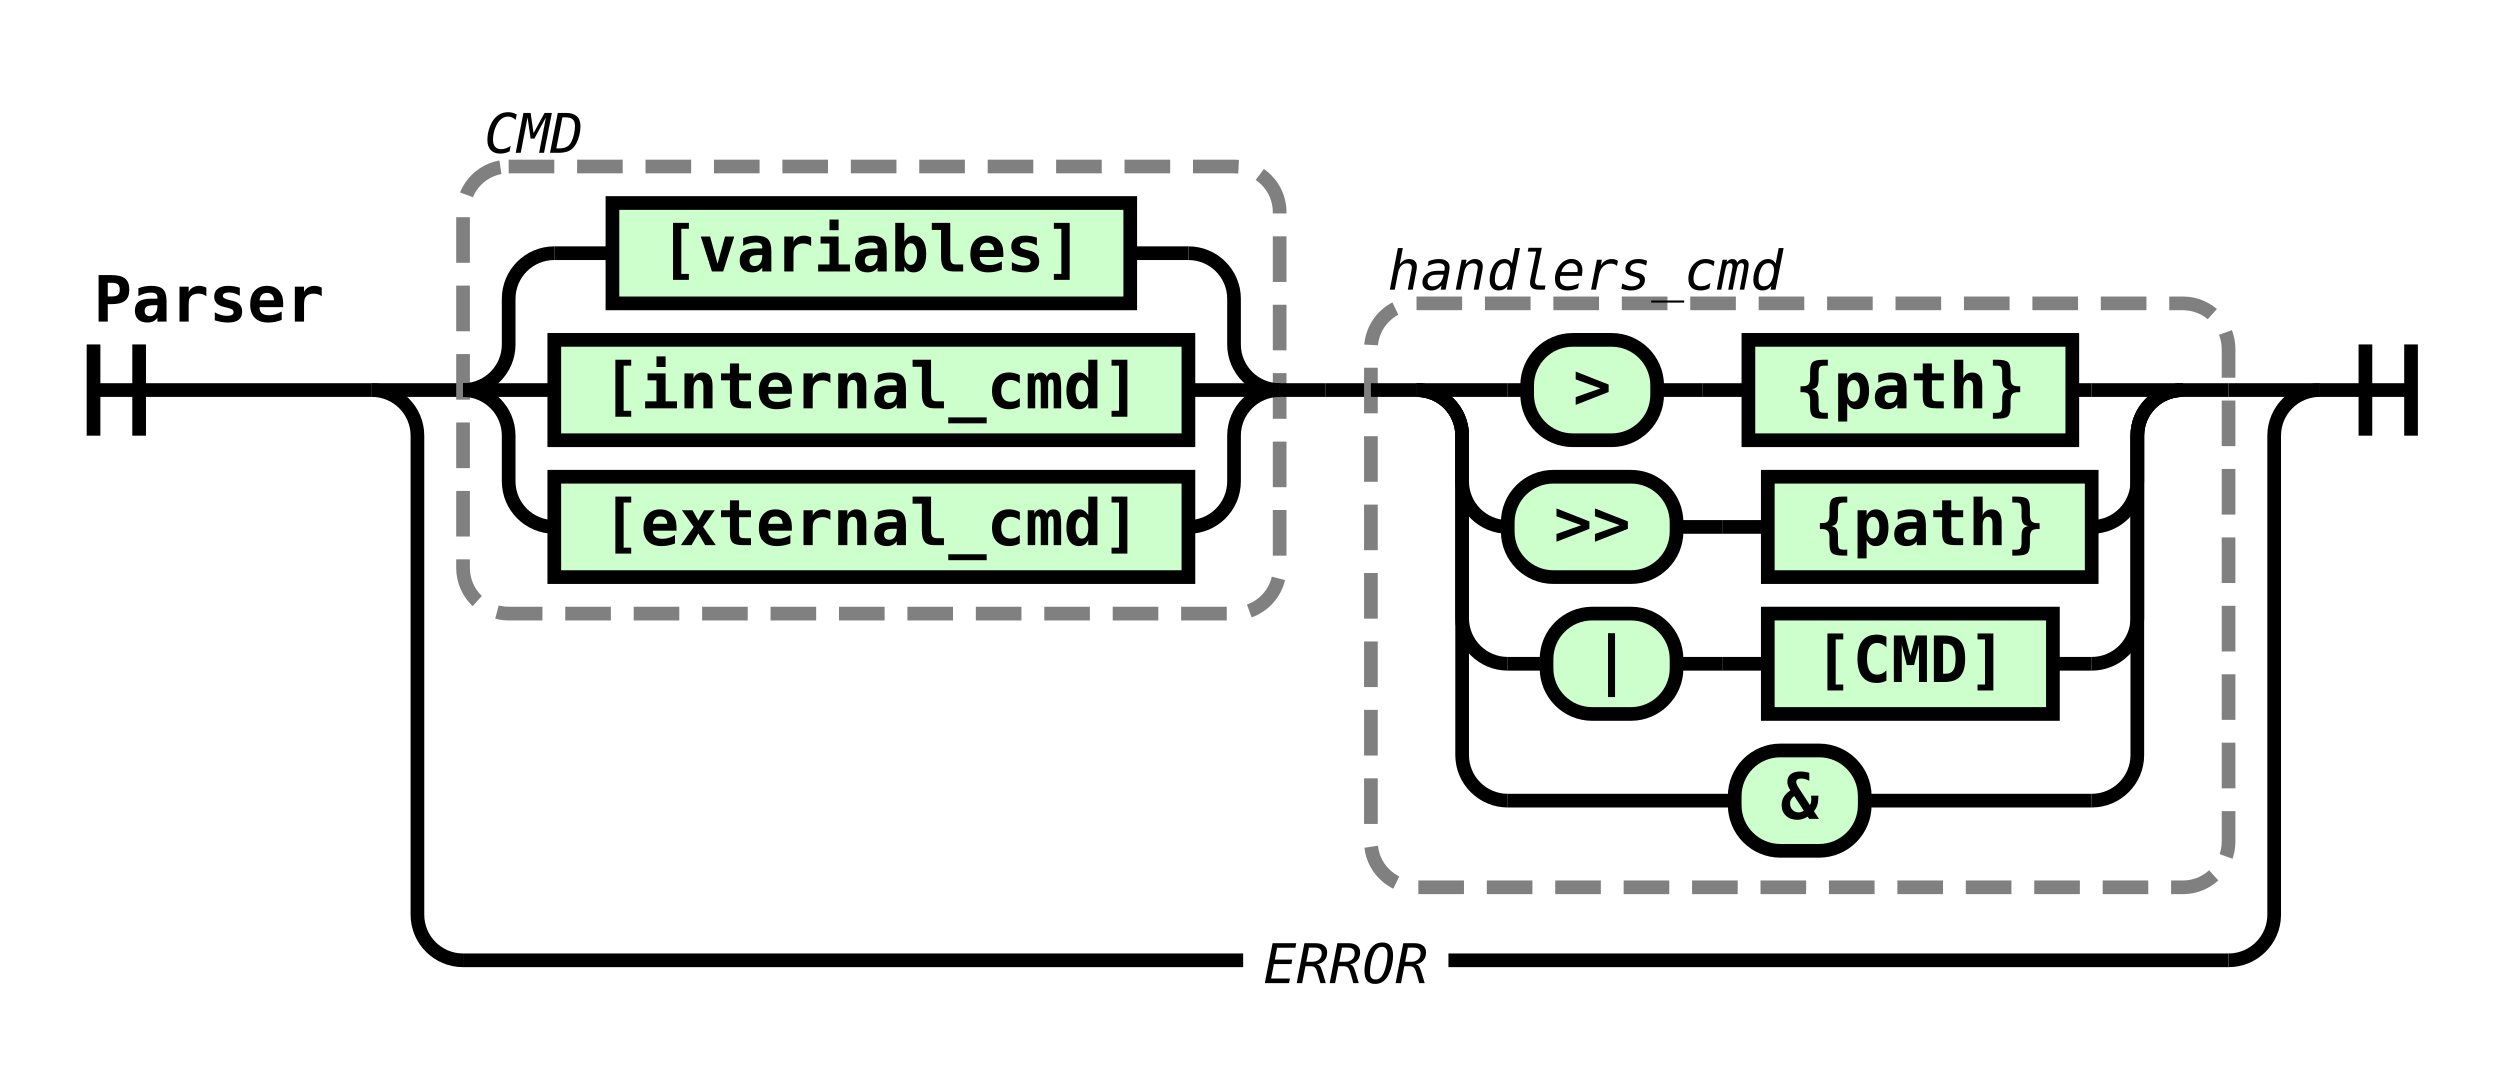
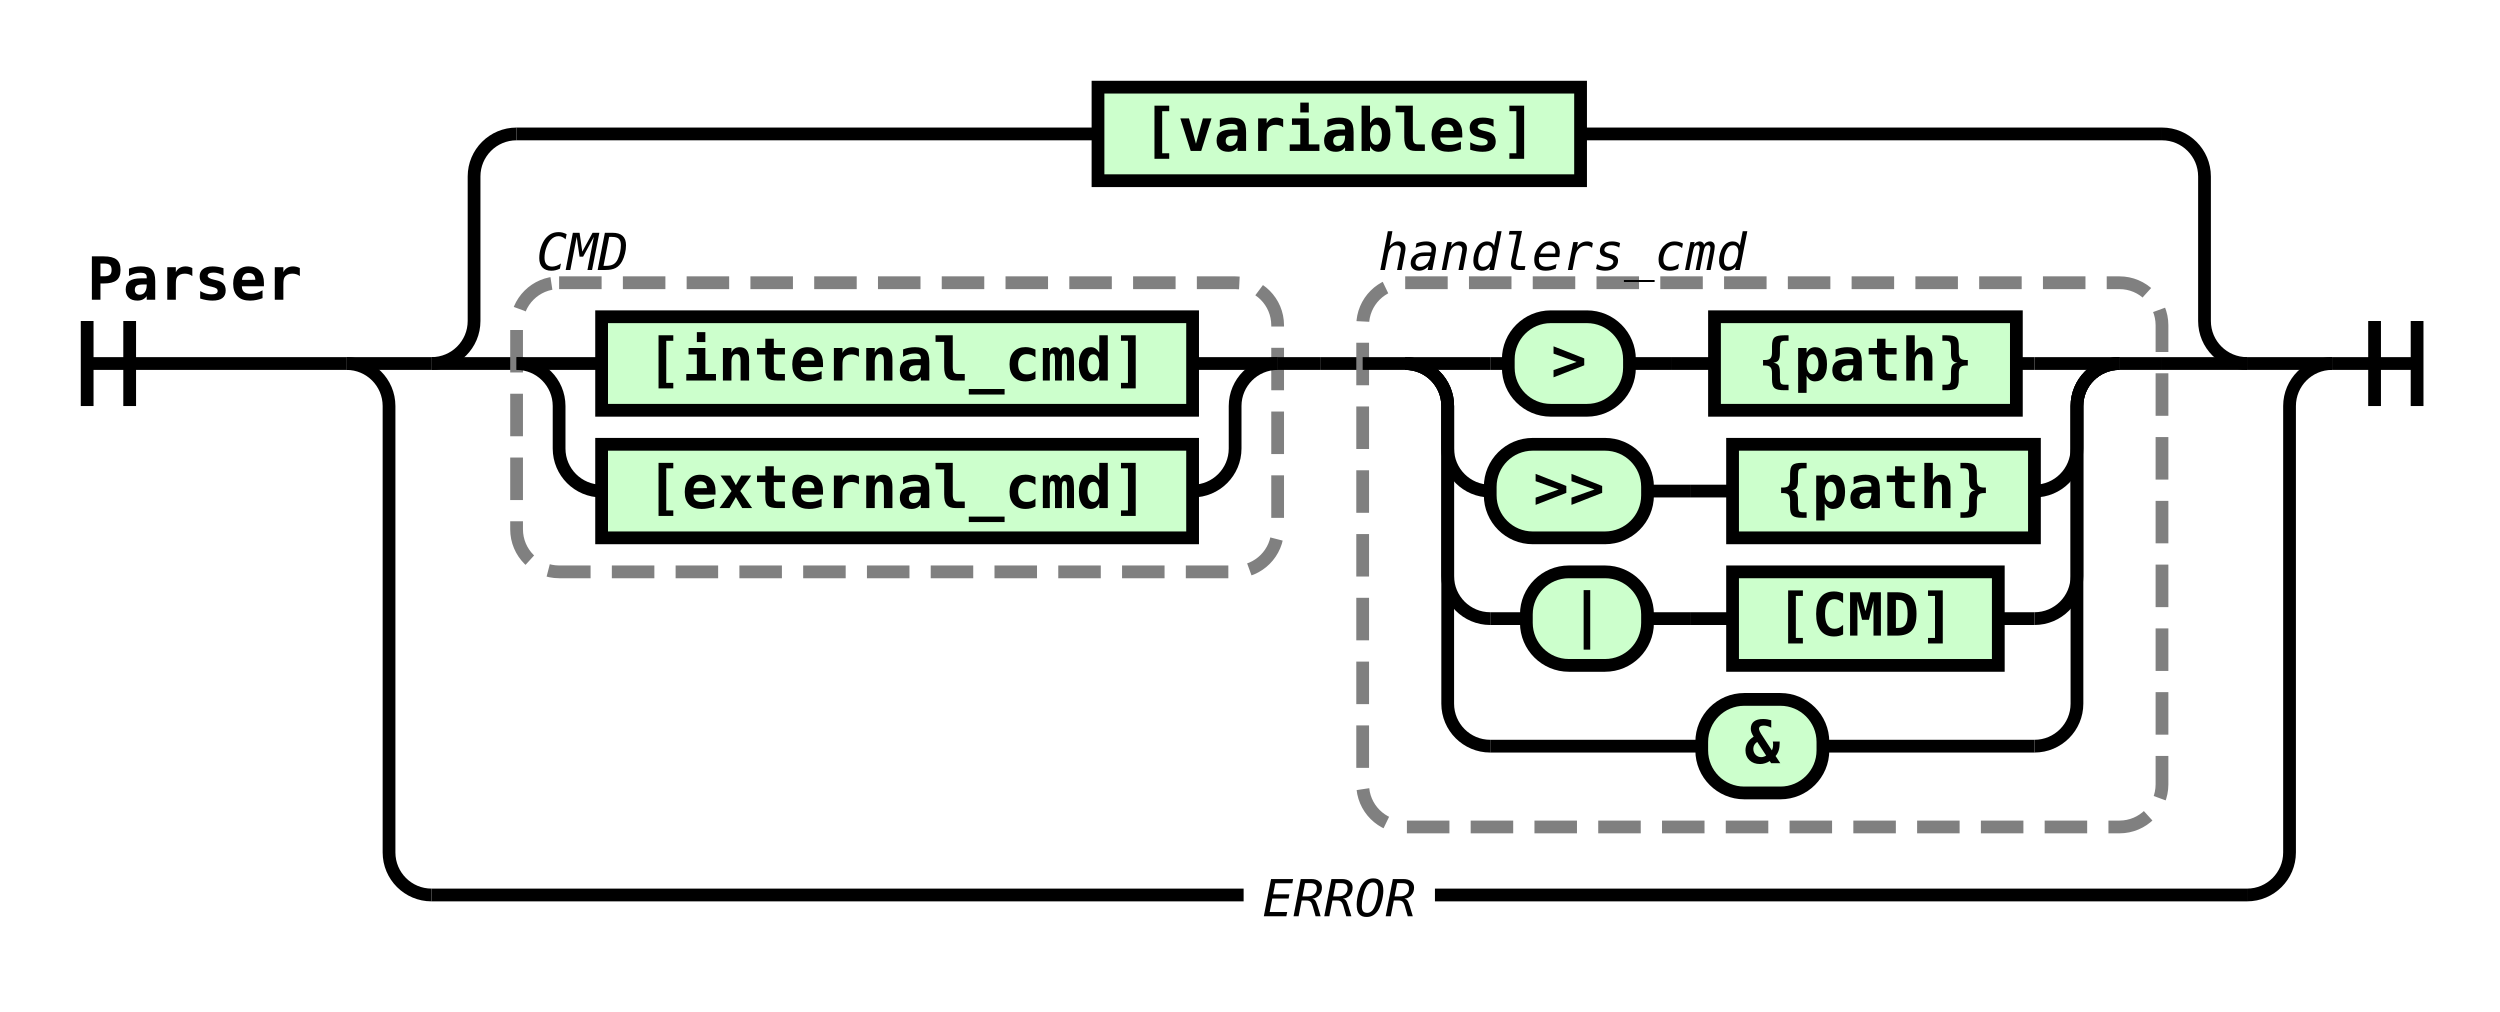
- <svg xmlns="http://www.w3.org/2000/svg" class="railroad-diagram" height="238" viewBox="0 0 548.0 238" width="548.0">
+ <svg xmlns="http://www.w3.org/2000/svg" class="railroad-diagram" height="238" viewBox="0 0 588.0 238" width="588.0">
  <g transform="translate(.5 .5)">
    <style>/*  */
	svg.railroad-diagram {
		background-color:hsl(30,20%,95%);
	}
	svg.railroad-diagram path {
		stroke-width:3;
		stroke:black;
		fill:rgba(0,0,0,0);
	}
	svg.railroad-diagram text {
		font:bold 14px monospace;
		text-anchor:middle;
	}
	svg.railroad-diagram text.label{
		text-anchor:start;
	}
	svg.railroad-diagram text.comment{
		font:italic 12px monospace;
	}
	svg.railroad-diagram rect{
		stroke-width:3;
		stroke:black;
		fill:hsl(120,100%,90%);
	}
	svg.railroad-diagram rect.group-box {
		stroke: gray;
		stroke-dasharray: 10 5;
		fill: none;
	}

/*  */
</style>
    <g>
      <path d="M20 75v20m10 -20v20m-10 -10h61.0" />
      <text style="text-anchor:start" x="20" y="70">Parser</text>
    </g>
    <g>
      <path d="M81.0 85h0.0" />
-       <path d="M508.0 85h0.0" />
+       <path d="M548.0 85h0.0" />
      <path d="M81.0 85h20" />
      <g>
        <path d="M101.0 85h0.0" />
-         <path d="M488.0 85h0.0" />
+         <path d="M528.0 85h0.0" />
+         <path d="M101.0 85a10 10 0 0 0 10 -10v-34a10 10 0 0 1 10 -10" />
+         <g class="non-terminal ">
+           <path d="M121.0 31h136.75" />
+           <path d="M371.25 31h136.75" />
+           <rect height="22" width="113.5" x="257.75" y="20" />
+           <text x="314.5" y="35">[variables]</text>
+         </g>
+         <path d="M508.0 31a10 10 0 0 1 10 10v34a10 10 0 0 0 10 10" />
+         <path d="M101.0 85h20" />
        <g>
-           <path d="M101.0 85h0.0" />
-           <path d="M280.0 85h0.0" />
-           <rect class="group-box" height="98" rx="10" ry="10" width="179.0" x="101.0" y="36" />
+           <path d="M121.0 85h0.0" />
+           <path d="M508.0 85h0.0" />
          <g>
-             <path d="M101.0 85h0.0" />
-             <path d="M280.0 85h0.0" />
-             <path d="M101.0 85a10 10 0 0 0 10 -10v-10a10 10 0 0 1 10 -10" />
+             <path d="M121.0 85h0.0" />
+             <path d="M300.0 85h0.0" />
+             <rect class="group-box" height="68" rx="10" ry="10" width="179.0" x="121.0" y="66" />
+             <g>
+               <path d="M121.0 85h0.0" />
+               <path d="M300.0 85h0.0" />
+               <path d="M121.0 85h20" />
+               <g class="non-terminal ">
+                 <path d="M141.0 85h0.0" />
+                 <path d="M280.0 85h0.0" />
+                 <rect height="22" width="139.0" x="141.0" y="74" />
+                 <text x="210.5" y="89">[internal_cmd]</text>
+               </g>
+               <path d="M280.0 85h20" />
+               <path d="M121.0 85a10 10 0 0 1 10 10v10a10 10 0 0 0 10 10" />
+               <g class="non-terminal ">
+                 <path d="M141.0 115h0.0" />
+                 <path d="M280.0 115h0.0" />
+                 <rect height="22" width="139.0" x="141.0" y="104" />
+                 <text x="210.5" y="119">[external_cmd]</text>
+               </g>
+               <path d="M280.0 115a10 10 0 0 0 10 -10v-10a10 10 0 0 1 10 -10" />
+             </g>
            <g class="non-terminal ">
-               <path d="M121.0 55h12.75" />
-               <path d="M247.25 55h12.75" />
-               <rect height="22" width="113.5" x="133.75" y="44" />
-               <text x="190.5" y="59">[variables]</text>
+               <path d="M121.0 58h0.0" />
+               <path d="M152.0 58h0.0" />
+               <text class="comment" x="136.5" y="63">CMD</text>
            </g>
-             <path d="M260.0 55a10 10 0 0 1 10 10v10a10 10 0 0 0 10 10" />
-             <path d="M101.0 85h20" />
+           </g>
+           <path d="M300.0 85h10" />
+           <path d="M310.0 85h10" />
+           <g>
+             <path d="M320.0 85h0.0" />
+             <path d="M508.0 85h0.0" />
+             <rect class="group-box" height="128" rx="10" ry="10" width="188.0" x="320.0" y="66" />
+             <g>
+               <path d="M320.0 85h10.0" />
+               <path d="M498.0 85h10.0" />
+               <g>
+                 <path d="M330.0 85h0.0" />
+                 <path d="M498.0 85h0.0" />
+                 <path d="M330.0 85h20" />
+                 <g>
+                   <path d="M350.0 85h4.25" />
+                   <path d="M473.75 85h4.25" />
+                   <g class="terminal ">
+                     <path d="M354.25 85h0.0" />
+                     <path d="M382.75 85h0.0" />
+                     <rect height="22" rx="10" ry="10" width="28.5" x="354.25" y="74" />
+                     <text x="368.5" y="89">&gt;</text>
+                   </g>
+                   <path d="M382.75 85h10" />
+                   <path d="M392.75 85h10" />
+                   <g class="non-terminal ">
+                     <path d="M402.75 85h0.0" />
+                     <path d="M473.75 85h0.0" />
+                     <rect height="22" width="71.0" x="402.75" y="74" />
+                     <text x="438.25" y="89">{path}</text>
+                   </g>
+                 </g>
+                 <path d="M478.0 85h20" />
+                 <path d="M330.0 85a10 10 0 0 1 10 10v10a10 10 0 0 0 10 10" />
+                 <g>
+                   <path d="M350.0 115h0.0" />
+                   <path d="M478.0 115h0.0" />
+                   <g class="terminal ">
+                     <path d="M350.0 115h0.0" />
+                     <path d="M387.0 115h0.0" />
+                     <rect height="22" rx="10" ry="10" width="37.0" x="350.0" y="104" />
+                     <text x="368.5" y="119">&gt;&gt;</text>
+                   </g>
+                   <path d="M387.0 115h10" />
+                   <path d="M397.0 115h10" />
+                   <g class="non-terminal ">
+                     <path d="M407.0 115h0.0" />
+                     <path d="M478.0 115h0.0" />
+                     <rect height="22" width="71.0" x="407.0" y="104" />
+                     <text x="442.5" y="119">{path}</text>
+                   </g>
+                 </g>
+                 <path d="M478.0 115a10 10 0 0 0 10 -10v-10a10 10 0 0 1 10 -10" />
+                 <path d="M330.0 85a10 10 0 0 1 10 10v40a10 10 0 0 0 10 10" />
+                 <g>
+                   <path d="M350.0 145h8.5" />
+                   <path d="M469.5 145h8.5" />
+                   <g class="terminal ">
+                     <path d="M358.5 145h0.0" />
+                     <path d="M387.0 145h0.0" />
+                     <rect height="22" rx="10" ry="10" width="28.5" x="358.5" y="134" />
+                     <text x="372.75" y="149">|</text>
+                   </g>
+                   <path d="M387.0 145h10" />
+                   <path d="M397.0 145h10" />
+                   <g class="non-terminal ">
+                     <path d="M407.0 145h0.0" />
+                     <path d="M469.5 145h0.0" />
+                     <rect height="22" width="62.5" x="407.0" y="134" />
+                     <text x="438.25" y="149">[CMD]</text>
+                   </g>
+                 </g>
+                 <path d="M478.0 145a10 10 0 0 0 10 -10v-40a10 10 0 0 1 10 -10" />
+                 <path d="M330.0 85a10 10 0 0 1 10 10v70a10 10 0 0 0 10 10" />
+                 <g>
+                   <path d="M350.0 175h49.75" />
+                   <path d="M428.25 175h49.75" />
+                   <g class="terminal ">
+                     <path d="M399.75 175h0.0" />
+                     <path d="M428.25 175h0.0" />
+                     <rect height="22" rx="10" ry="10" width="28.5" x="399.75" y="164" />
+                     <text x="414.0" y="179">&amp;</text>
+                   </g>
+                 </g>
+                 <path d="M478.0 175a10 10 0 0 0 10 -10v-70a10 10 0 0 1 10 -10" />
+               </g>
+             </g>
            <g class="non-terminal ">
-               <path d="M121.0 85h0.0" />
-               <path d="M260.0 85h0.0" />
-               <rect height="22" width="139.0" x="121.0" y="74" />
-               <text x="190.5" y="89">[internal_cmd]</text>
+               <path d="M320.0 58h0.0" />
+               <path d="M414.0 58h0.0" />
+               <text class="comment" x="367.0" y="63">handlers_cmd</text>
            </g>
-             <path d="M260.0 85h20" />
-             <path d="M101.0 85a10 10 0 0 1 10 10v10a10 10 0 0 0 10 10" />
-             <g class="non-terminal ">
-               <path d="M121.0 115h0.0" />
-               <path d="M260.0 115h0.0" />
-               <rect height="22" width="139.0" x="121.0" y="104" />
-               <text x="190.5" y="119">[external_cmd]</text>
-             </g>
-             <path d="M260.0 115a10 10 0 0 0 10 -10v-10a10 10 0 0 1 10 -10" />
-           </g>
-           <g class="non-terminal ">
-             <path d="M101.0 28h0.0" />
-             <path d="M132.0 28h0.0" />
-             <text class="comment" x="116.5" y="33">CMD</text>
          </g>
        </g>
-         <path d="M280.0 85h10" />
-         <path d="M290.0 85h10" />
-         <g>
-           <path d="M300.0 85h0.0" />
-           <path d="M488.0 85h0.0" />
-           <rect class="group-box" height="128" rx="10" ry="10" width="188.0" x="300.0" y="66" />
-           <g>
-             <path d="M300.0 85h10.0" />
-             <path d="M478.0 85h10.0" />
-             <g>
-               <path d="M310.0 85h0.0" />
-               <path d="M478.0 85h0.0" />
-               <path d="M310.0 85h20" />
-               <g>
-                 <path d="M330.0 85h4.25" />
-                 <path d="M453.75 85h4.25" />
-                 <g class="terminal ">
-                   <path d="M334.25 85h0.0" />
-                   <path d="M362.75 85h0.0" />
-                   <rect height="22" rx="10" ry="10" width="28.5" x="334.25" y="74" />
-                   <text x="348.5" y="89">&gt;</text>
-                 </g>
-                 <path d="M362.75 85h10" />
-                 <path d="M372.75 85h10" />
-                 <g class="non-terminal ">
-                   <path d="M382.75 85h0.0" />
-                   <path d="M453.75 85h0.0" />
-                   <rect height="22" width="71.0" x="382.75" y="74" />
-                   <text x="418.25" y="89">{path}</text>
-                 </g>
-               </g>
-               <path d="M458.0 85h20" />
-               <path d="M310.0 85a10 10 0 0 1 10 10v10a10 10 0 0 0 10 10" />
-               <g>
-                 <path d="M330.0 115h0.0" />
-                 <path d="M458.0 115h0.0" />
-                 <g class="terminal ">
-                   <path d="M330.0 115h0.0" />
-                   <path d="M367.0 115h0.0" />
-                   <rect height="22" rx="10" ry="10" width="37.0" x="330.0" y="104" />
-                   <text x="348.5" y="119">&gt;&gt;</text>
-                 </g>
-                 <path d="M367.0 115h10" />
-                 <path d="M377.0 115h10" />
-                 <g class="non-terminal ">
-                   <path d="M387.0 115h0.0" />
-                   <path d="M458.0 115h0.0" />
-                   <rect height="22" width="71.0" x="387.0" y="104" />
-                   <text x="422.5" y="119">{path}</text>
-                 </g>
-               </g>
-               <path d="M458.0 115a10 10 0 0 0 10 -10v-10a10 10 0 0 1 10 -10" />
-               <path d="M310.0 85a10 10 0 0 1 10 10v40a10 10 0 0 0 10 10" />
-               <g>
-                 <path d="M330.0 145h8.5" />
-                 <path d="M449.5 145h8.5" />
-                 <g class="terminal ">
-                   <path d="M338.5 145h0.0" />
-                   <path d="M367.0 145h0.0" />
-                   <rect height="22" rx="10" ry="10" width="28.5" x="338.5" y="134" />
-                   <text x="352.75" y="149">|</text>
-                 </g>
-                 <path d="M367.0 145h10" />
-                 <path d="M377.0 145h10" />
-                 <g class="non-terminal ">
-                   <path d="M387.0 145h0.0" />
-                   <path d="M449.5 145h0.0" />
-                   <rect height="22" width="62.5" x="387.0" y="134" />
-                   <text x="418.25" y="149">[CMD]</text>
-                 </g>
-               </g>
-               <path d="M458.0 145a10 10 0 0 0 10 -10v-40a10 10 0 0 1 10 -10" />
-               <path d="M310.0 85a10 10 0 0 1 10 10v70a10 10 0 0 0 10 10" />
-               <g>
-                 <path d="M330.0 175h49.75" />
-                 <path d="M408.25 175h49.75" />
-                 <g class="terminal ">
-                   <path d="M379.75 175h0.0" />
-                   <path d="M408.25 175h0.0" />
-                   <rect height="22" rx="10" ry="10" width="28.5" x="379.75" y="164" />
-                   <text x="394.0" y="179">&amp;</text>
-                 </g>
-               </g>
-               <path d="M458.0 175a10 10 0 0 0 10 -10v-70a10 10 0 0 1 10 -10" />
-             </g>
-           </g>
-           <g class="non-terminal ">
-             <path d="M300.0 58h0.0" />
-             <path d="M394.0 58h0.0" />
-             <text class="comment" x="347.0" y="63">handlers_cmd</text>
-           </g>
-         </g>
+         <path d="M508.0 85h20" />
      </g>
-       <path d="M488.0 85h20" />
+       <path d="M528.0 85h20" />
      <path d="M81.0 85a10 10 0 0 1 10 10v105a10 10 0 0 0 10 10" />
      <g class="non-terminal ">
-         <path d="M101.0 210h171.0" />
-         <path d="M317.0 210h171.0" />
-         <text class="comment" x="294.5" y="215">ERROR</text>
+         <path d="M101.0 210h191.0" />
+         <path d="M337.0 210h191.0" />
+         <text class="comment" x="314.5" y="215">ERROR</text>
      </g>
-       <path d="M488.0 210a10 10 0 0 0 10 -10v-105a10 10 0 0 1 10 -10" />
+       <path d="M528.0 210a10 10 0 0 0 10 -10v-105a10 10 0 0 1 10 -10" />
    </g>
-     <path d="M 508.0 85 h 20 m -10 -10 v 20 m 10 -20 v 20" />
+     <path d="M 548.0 85 h 20 m -10 -10 v 20 m 10 -20 v 20" />
  </g>
</svg>
